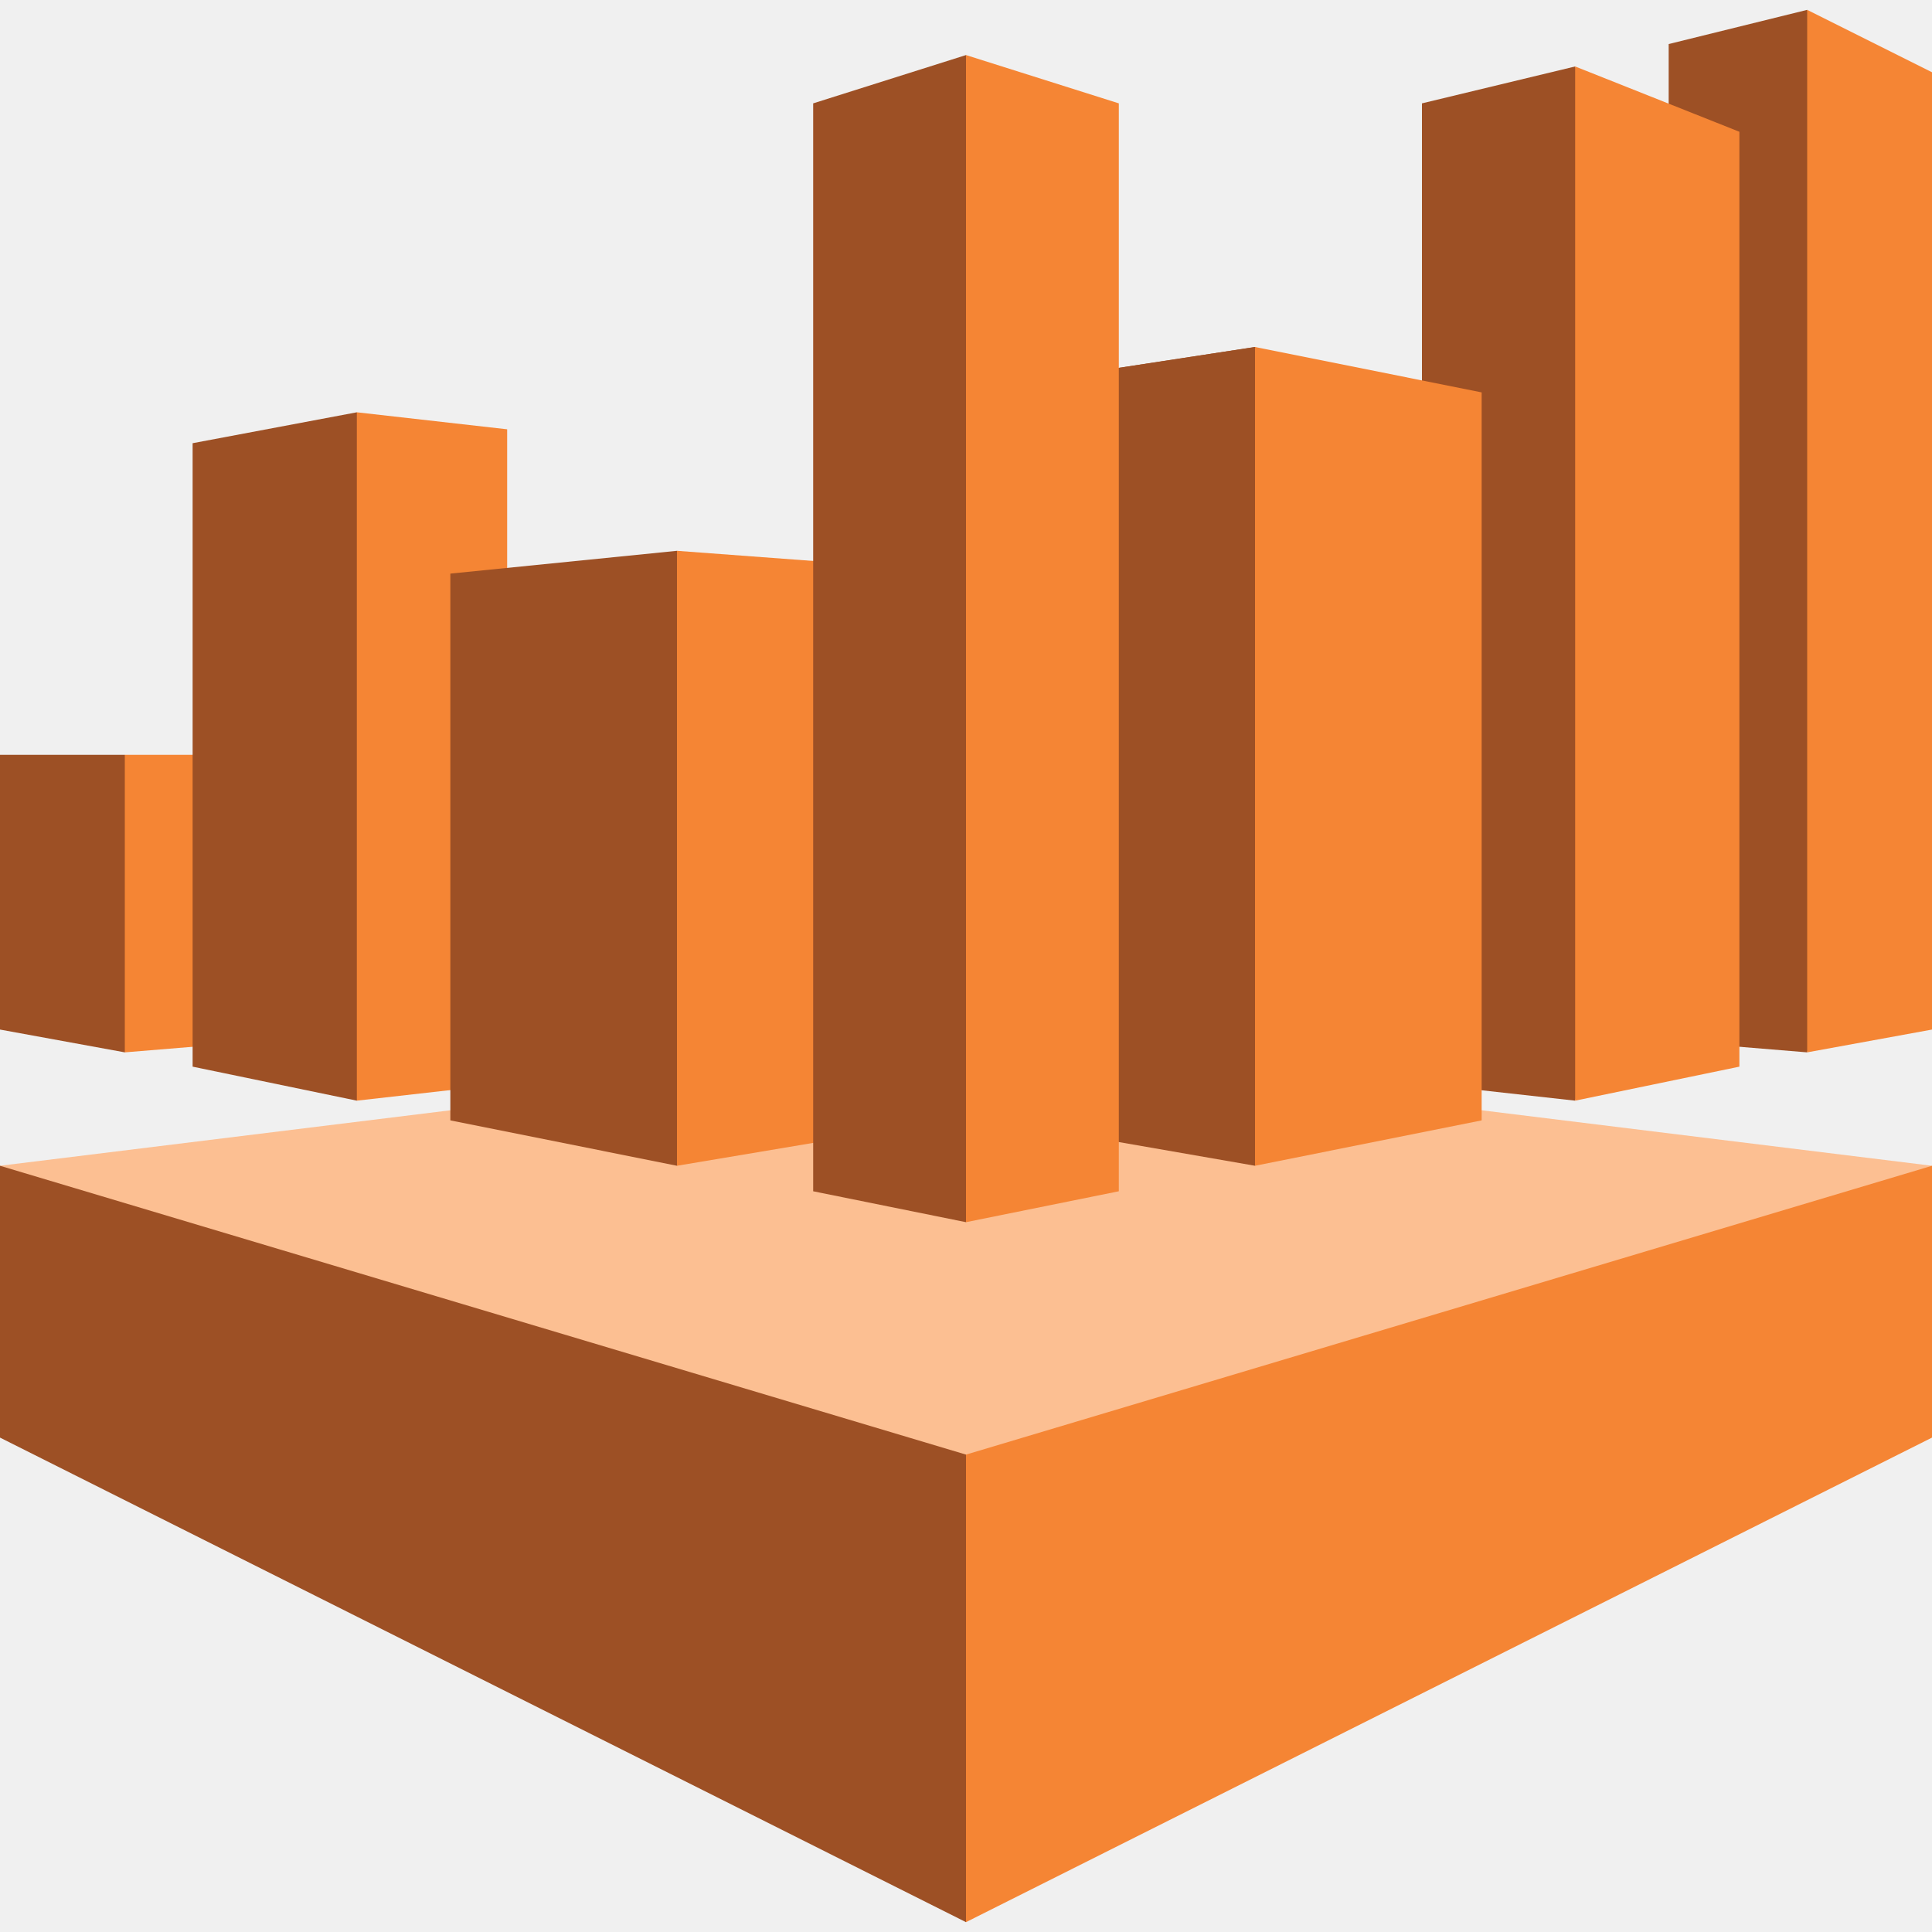
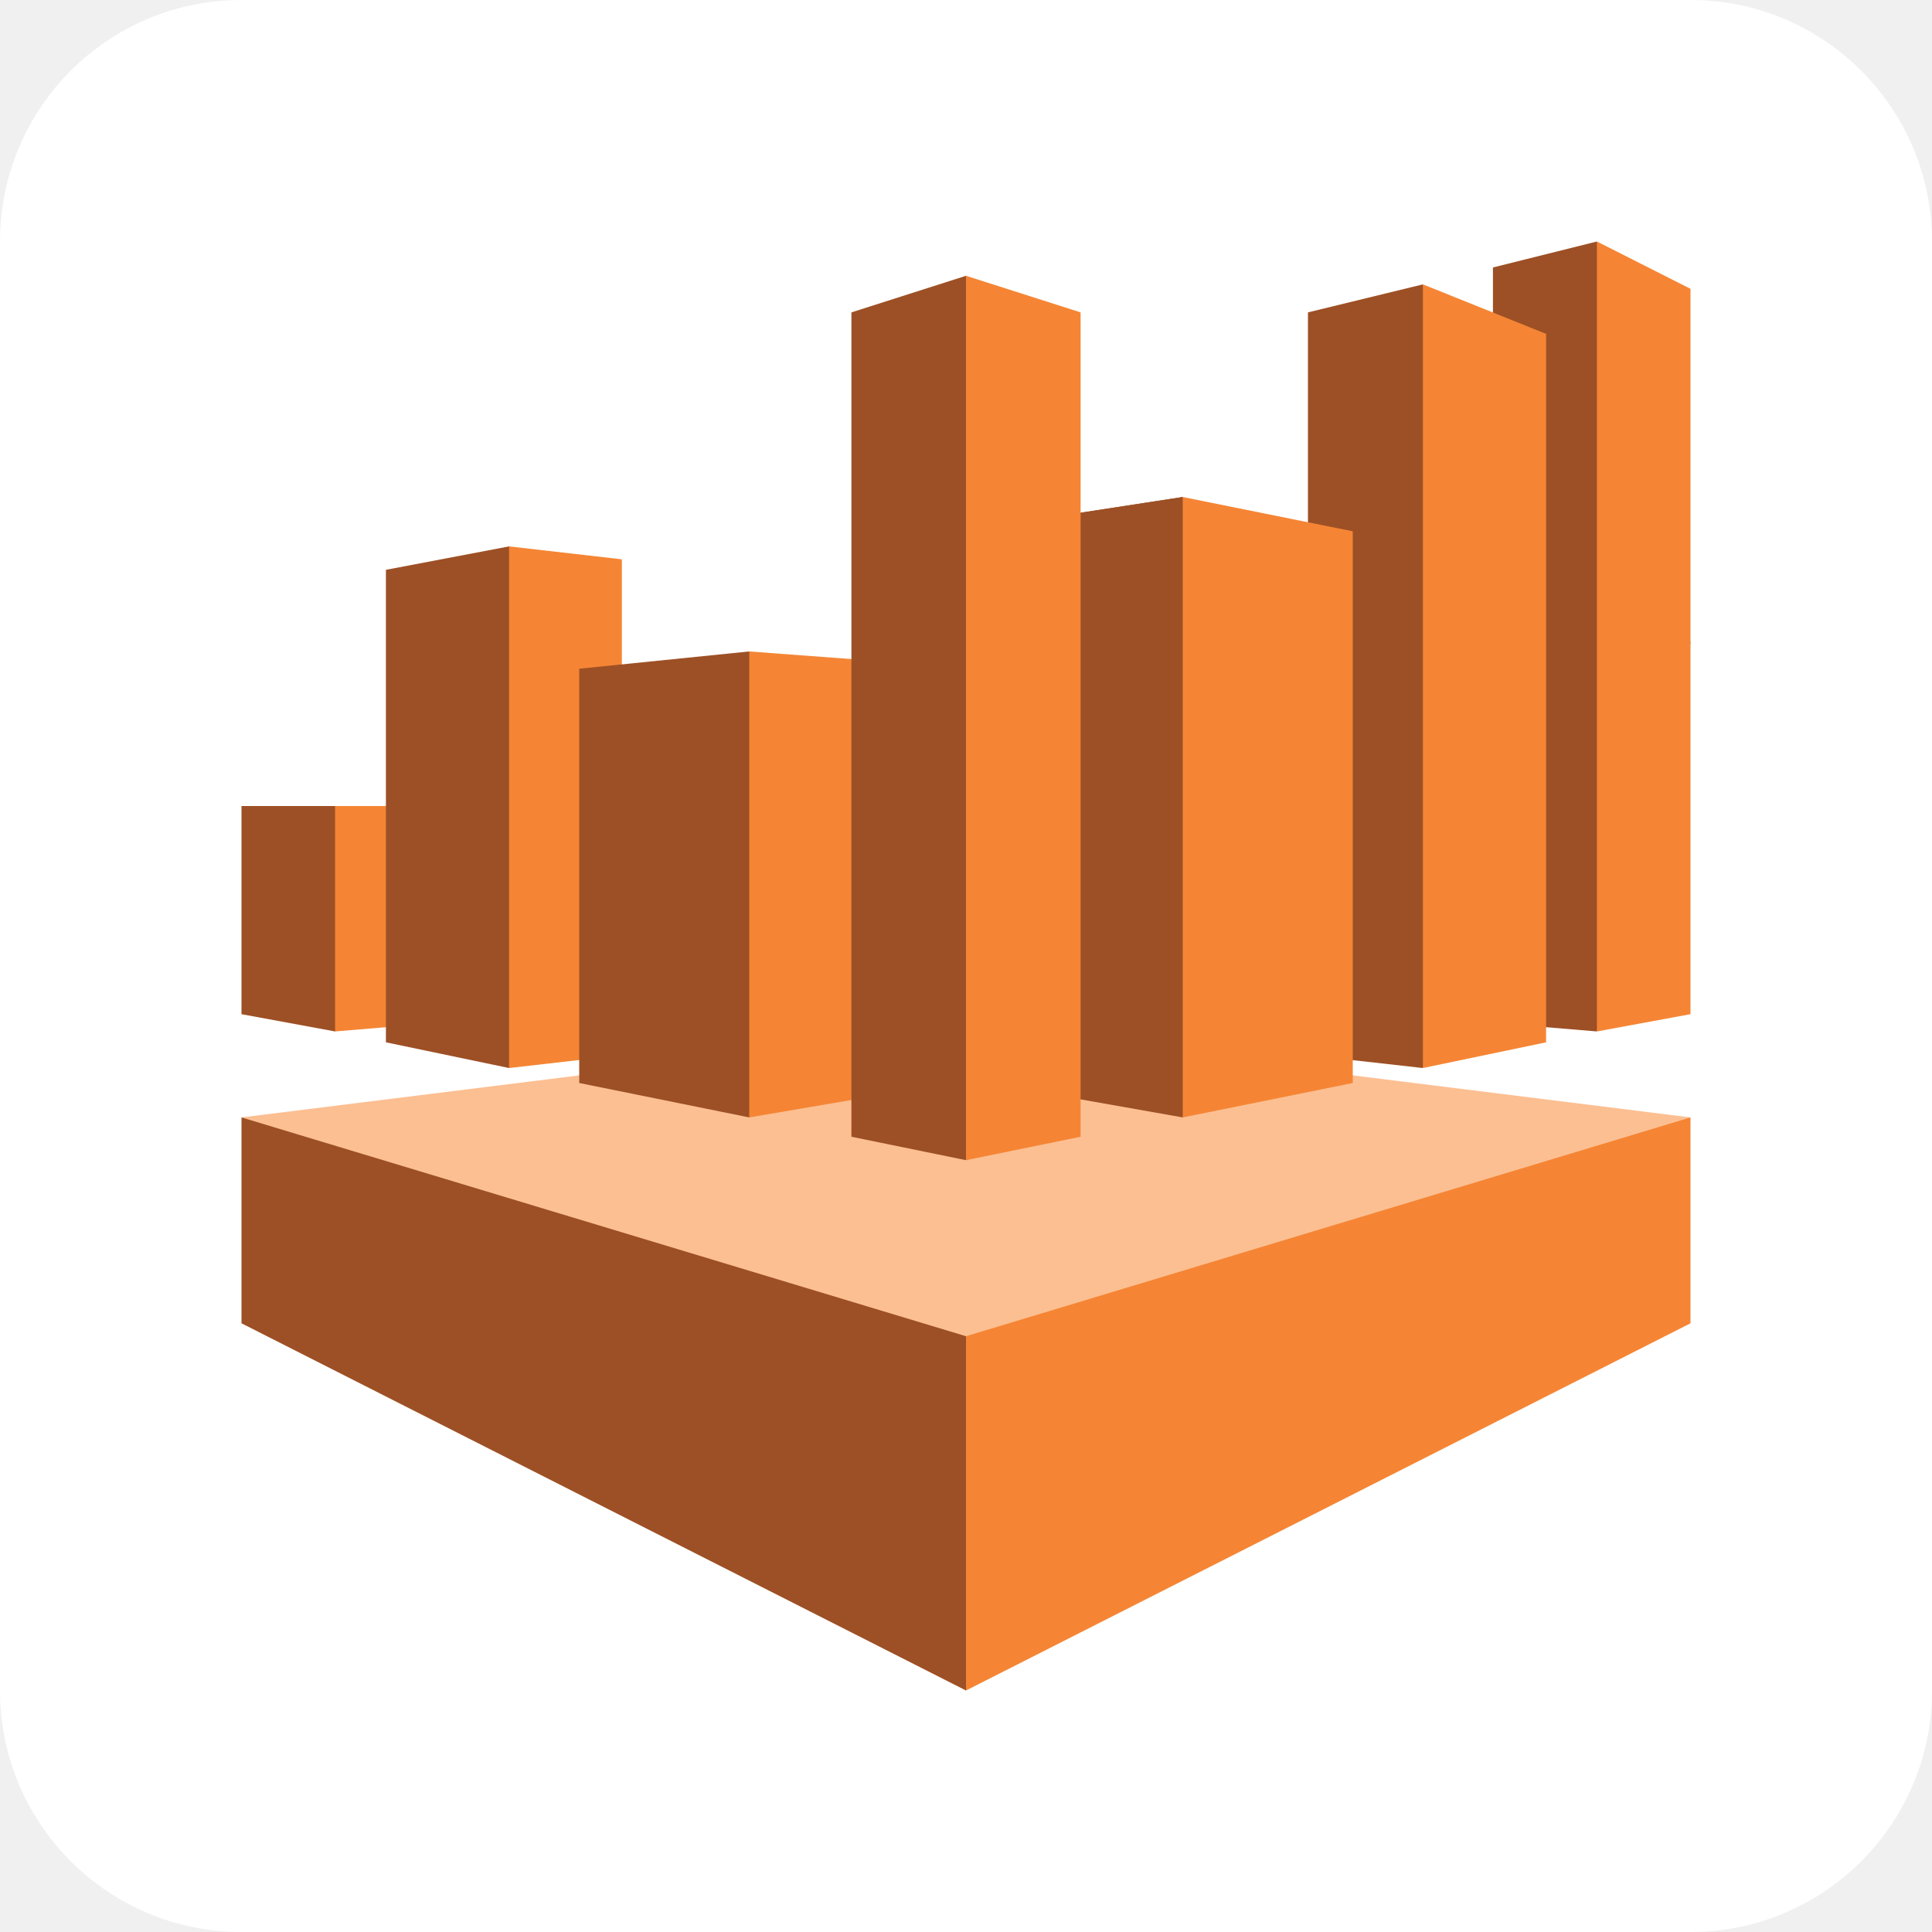
- <svg xmlns="http://www.w3.org/2000/svg" width="100" height="100" fill="none">
-   <path d="M100 60.34l-50-6.16-50 6.16 50 39.15 50-39.15z" fill="#FCBF92" />
-   <path d="M0 60.34l50 14.95v24.2L0 74.41V60.34z" fill="#9D5025" />
-   <path d="M100 60.34L50 75.29v24.2l50-25.08V60.34z" fill="#F58534" />
-   <path d="M6.46 39.07H0v14.22l6.46 1.18 7.17-7.62-7.17-7.78z" fill="#9D5025" />
-   <path d="M13.63 53.88l-7.17.59v-15.4h7.17v14.81z" fill="#F58534" />
-   <path d="M18.47 21.34l-8.5 1.6v32.27l8.5 1.76 7.78-17.9-7.78-17.73z" fill="#9D5025" />
-   <path d="M26.25 56.09l-7.78.88V21.34l7.78.88v33.87z" fill="#F58534" />
-   <path d="M35.04 28.51l-11.73 1.18v28.3l11.73 2.35L47.5 44.35 35.04 28.51z" fill="#9D5025" />
-   <path d="M42.96 59.01l-7.92 1.33V28.51l7.92.59v29.91z" fill="#F58534" />
-   <path d="M50 2.85l-7.91 2.5v56.31l7.91 1.6 7.91-30.2L50 2.85z" fill="#9D5025" />
-   <path d="M57.32 59.01l7.64 1.33 11.73-21.27-11.73-21.11-7.64 1.17v39.88z" fill="#9D5025" />
-   <path d="M76.69 39.07L64.96 17.96l-7.64 1.17" fill="#9D5025" />
-   <path d="M73.6 56.09l7.93.88 8.5-26.84-8.5-26.69-7.93 1.91v50.74z" fill="#9D5025" />
-   <path d="M86.37 53.88l7.17.59L100 27.93 93.54.51l-7.17 1.77v51.6z" fill="#9D5025" />
-   <path d="M50 2.85l7.91 2.5v56.31L50 63.26V2.85zm26.69 17.46l-11.73-2.35v42.38l11.73-2.35V20.31zM90.03 6.82l-8.5-3.38v53.53l8.5-1.76V6.82zM100 3.74L93.54.51v53.96l6.46-1.18V3.74z" fill="#F58534" />
+ <svg xmlns="http://www.w3.org/2000/svg" width="16px" height="16px" viewBox="0 0 16 16" version="1.1">
+   <g stroke="none" stroke-width="1" fill="none" fill-rule="evenodd">
+     <rect fill="#FFFFFF" x="0" y="0" width="16" height="16" rx="2" />
+     <g transform="translate(2, 2)" fill-rule="nonzero">
+       <polygon fill="#FCBF92" points="12 7.254 6 6.507 0 7.254 6 12" />
+       <polygon fill="#9D5025" points="0 7.254 6 9.066 6 12 0 8.959" />
+       <polygon fill="#F58534" points="12 7.254 6 9.066 6 12 12 8.959" />
+       <polygon fill="#9D5025" points="0.775 4.675 0 4.675 0 6.399 0.775 6.542 1.636 5.618" />
+       <polygon fill="#F58534" points="1.636 6.47 0.775 6.542 0.775 4.675 1.636 4.675 1.636 6.47" />
+       <polygon fill="#9D5025" points="2.216 2.525 1.196 2.719 1.196 6.632 2.216 6.845 3.15 4.675" />
+       <polygon fill="#F58534" points="3.15 6.738 2.216 6.845 2.216 2.525 3.15 2.632" />
+       <polygon fill="#9D5025" points="4.205 3.395 2.797 3.538 2.797 6.969 4.205 7.254 5.7 5.315" />
+       <polygon fill="#F58534" points="5.155 7.092 4.205 7.254 4.205 3.395 5.155 3.466 5.155 7.092" />
+       <polygon fill="#9D5025" points="6 0.284 5.051 0.587 5.051 7.414 6 7.608 6.949 3.946" />
+       <polygon fill="#9D5025" points="6.878 7.092 7.795 7.254 9.203 4.675 7.795 2.116 6.878 2.257 6.878 7.092" />
+       <polyline fill="#9D5025" points="9.203 4.675 7.795 2.116 6.878 2.257" />
+       <polygon fill="#9D5025" points="8.832 6.738 9.784 6.845 10.804 3.591 9.784 0.355 8.832 0.587" />
+       <polygon fill="#9D5025" points="10.364 6.47 11.225 6.542 12 3.324 11.225 0 10.364 0.215" />
+       <path d="M6,0.284 L6.949,0.587 L6.949,7.414 L6,7.608 L6,0.284 Z M9.203,2.4 L7.795,2.116 L7.795,7.254 L9.203,6.969 L9.203,2.4 Z M10.804,0.765 L9.784,0.355 L9.784,6.845 L10.804,6.632 L10.804,0.765 Z M12,0.392 L11.225,0 L11.225,6.542 L12,6.399 L12,0.392 Z" fill="#F58534" />
+     </g>
+   </g>
</svg>
